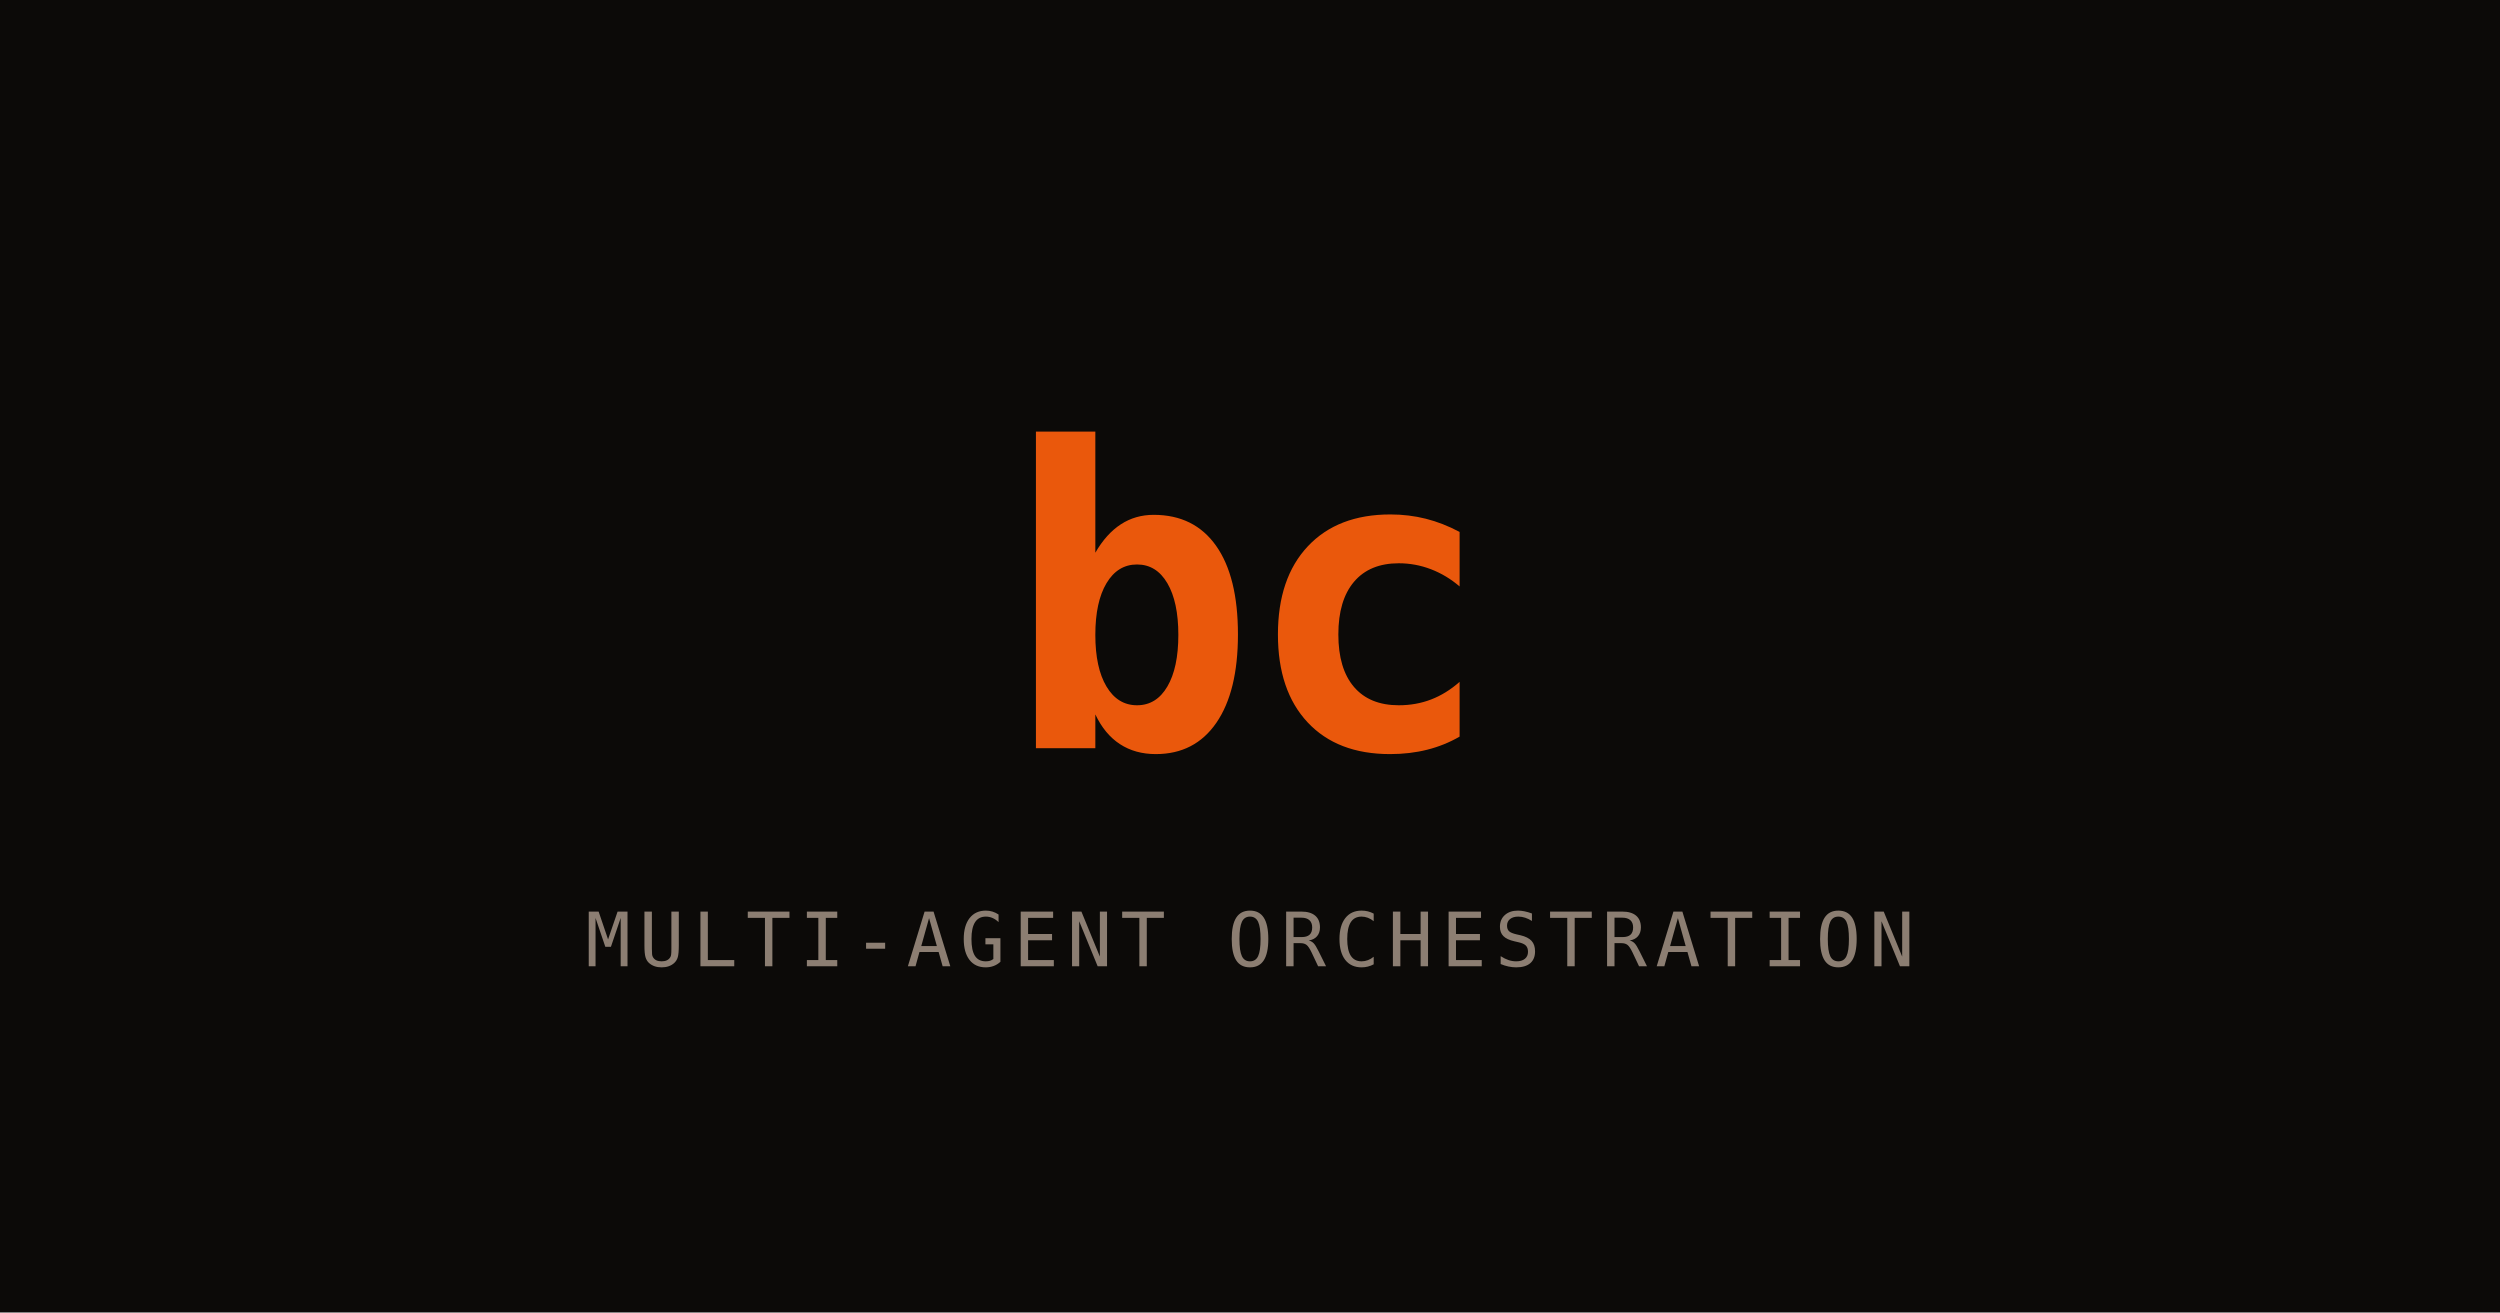
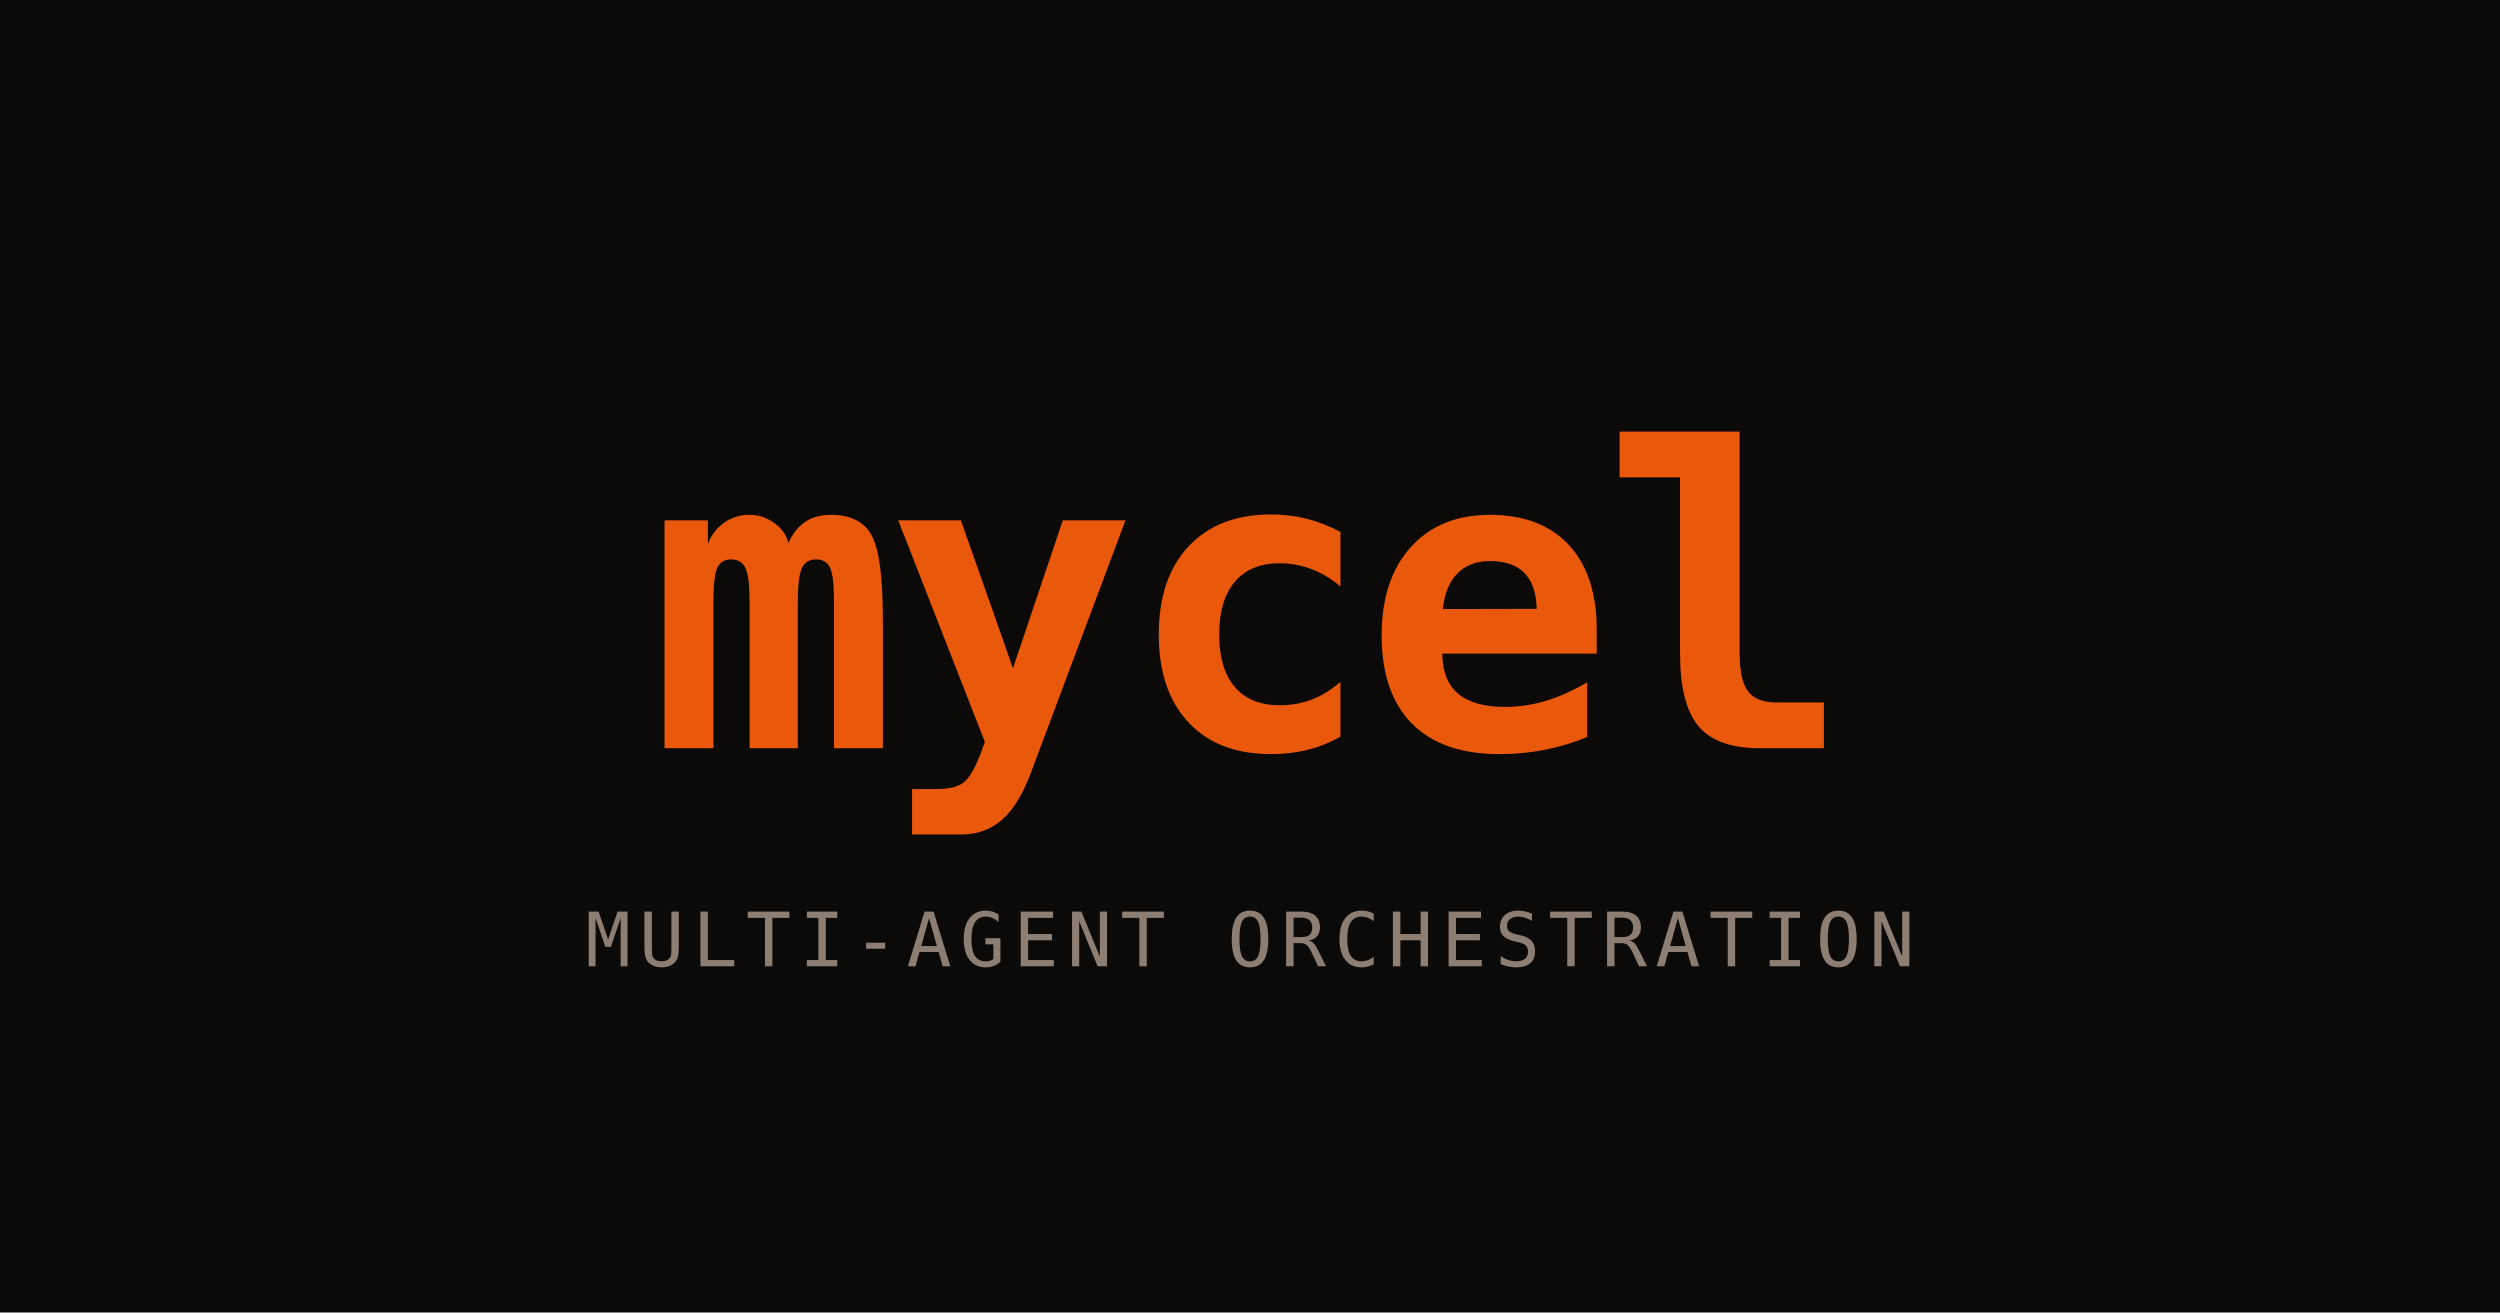
<svg xmlns="http://www.w3.org/2000/svg" viewBox="0 0 1200 630" fill="none">
  <rect width="1200" height="630" fill="#0C0A08" />
-   <text x="50%" y="48%" dominant-baseline="middle" text-anchor="middle" font-family="monospace" font-weight="700" font-size="200" letter-spacing="-6" fill="#EA580C">bc</text>
+   <text x="50%" y="48%" dominant-baseline="middle" text-anchor="middle" font-family="monospace" font-weight="700" font-size="200" letter-spacing="-6" fill="#EA580C">mycel</text>
  <text x="50%" y="72%" dominant-baseline="middle" text-anchor="middle" font-family="monospace" font-weight="400" font-size="36" letter-spacing="4" fill="#8C7E72">MULTI-AGENT ORCHESTRATION</text>
</svg>
